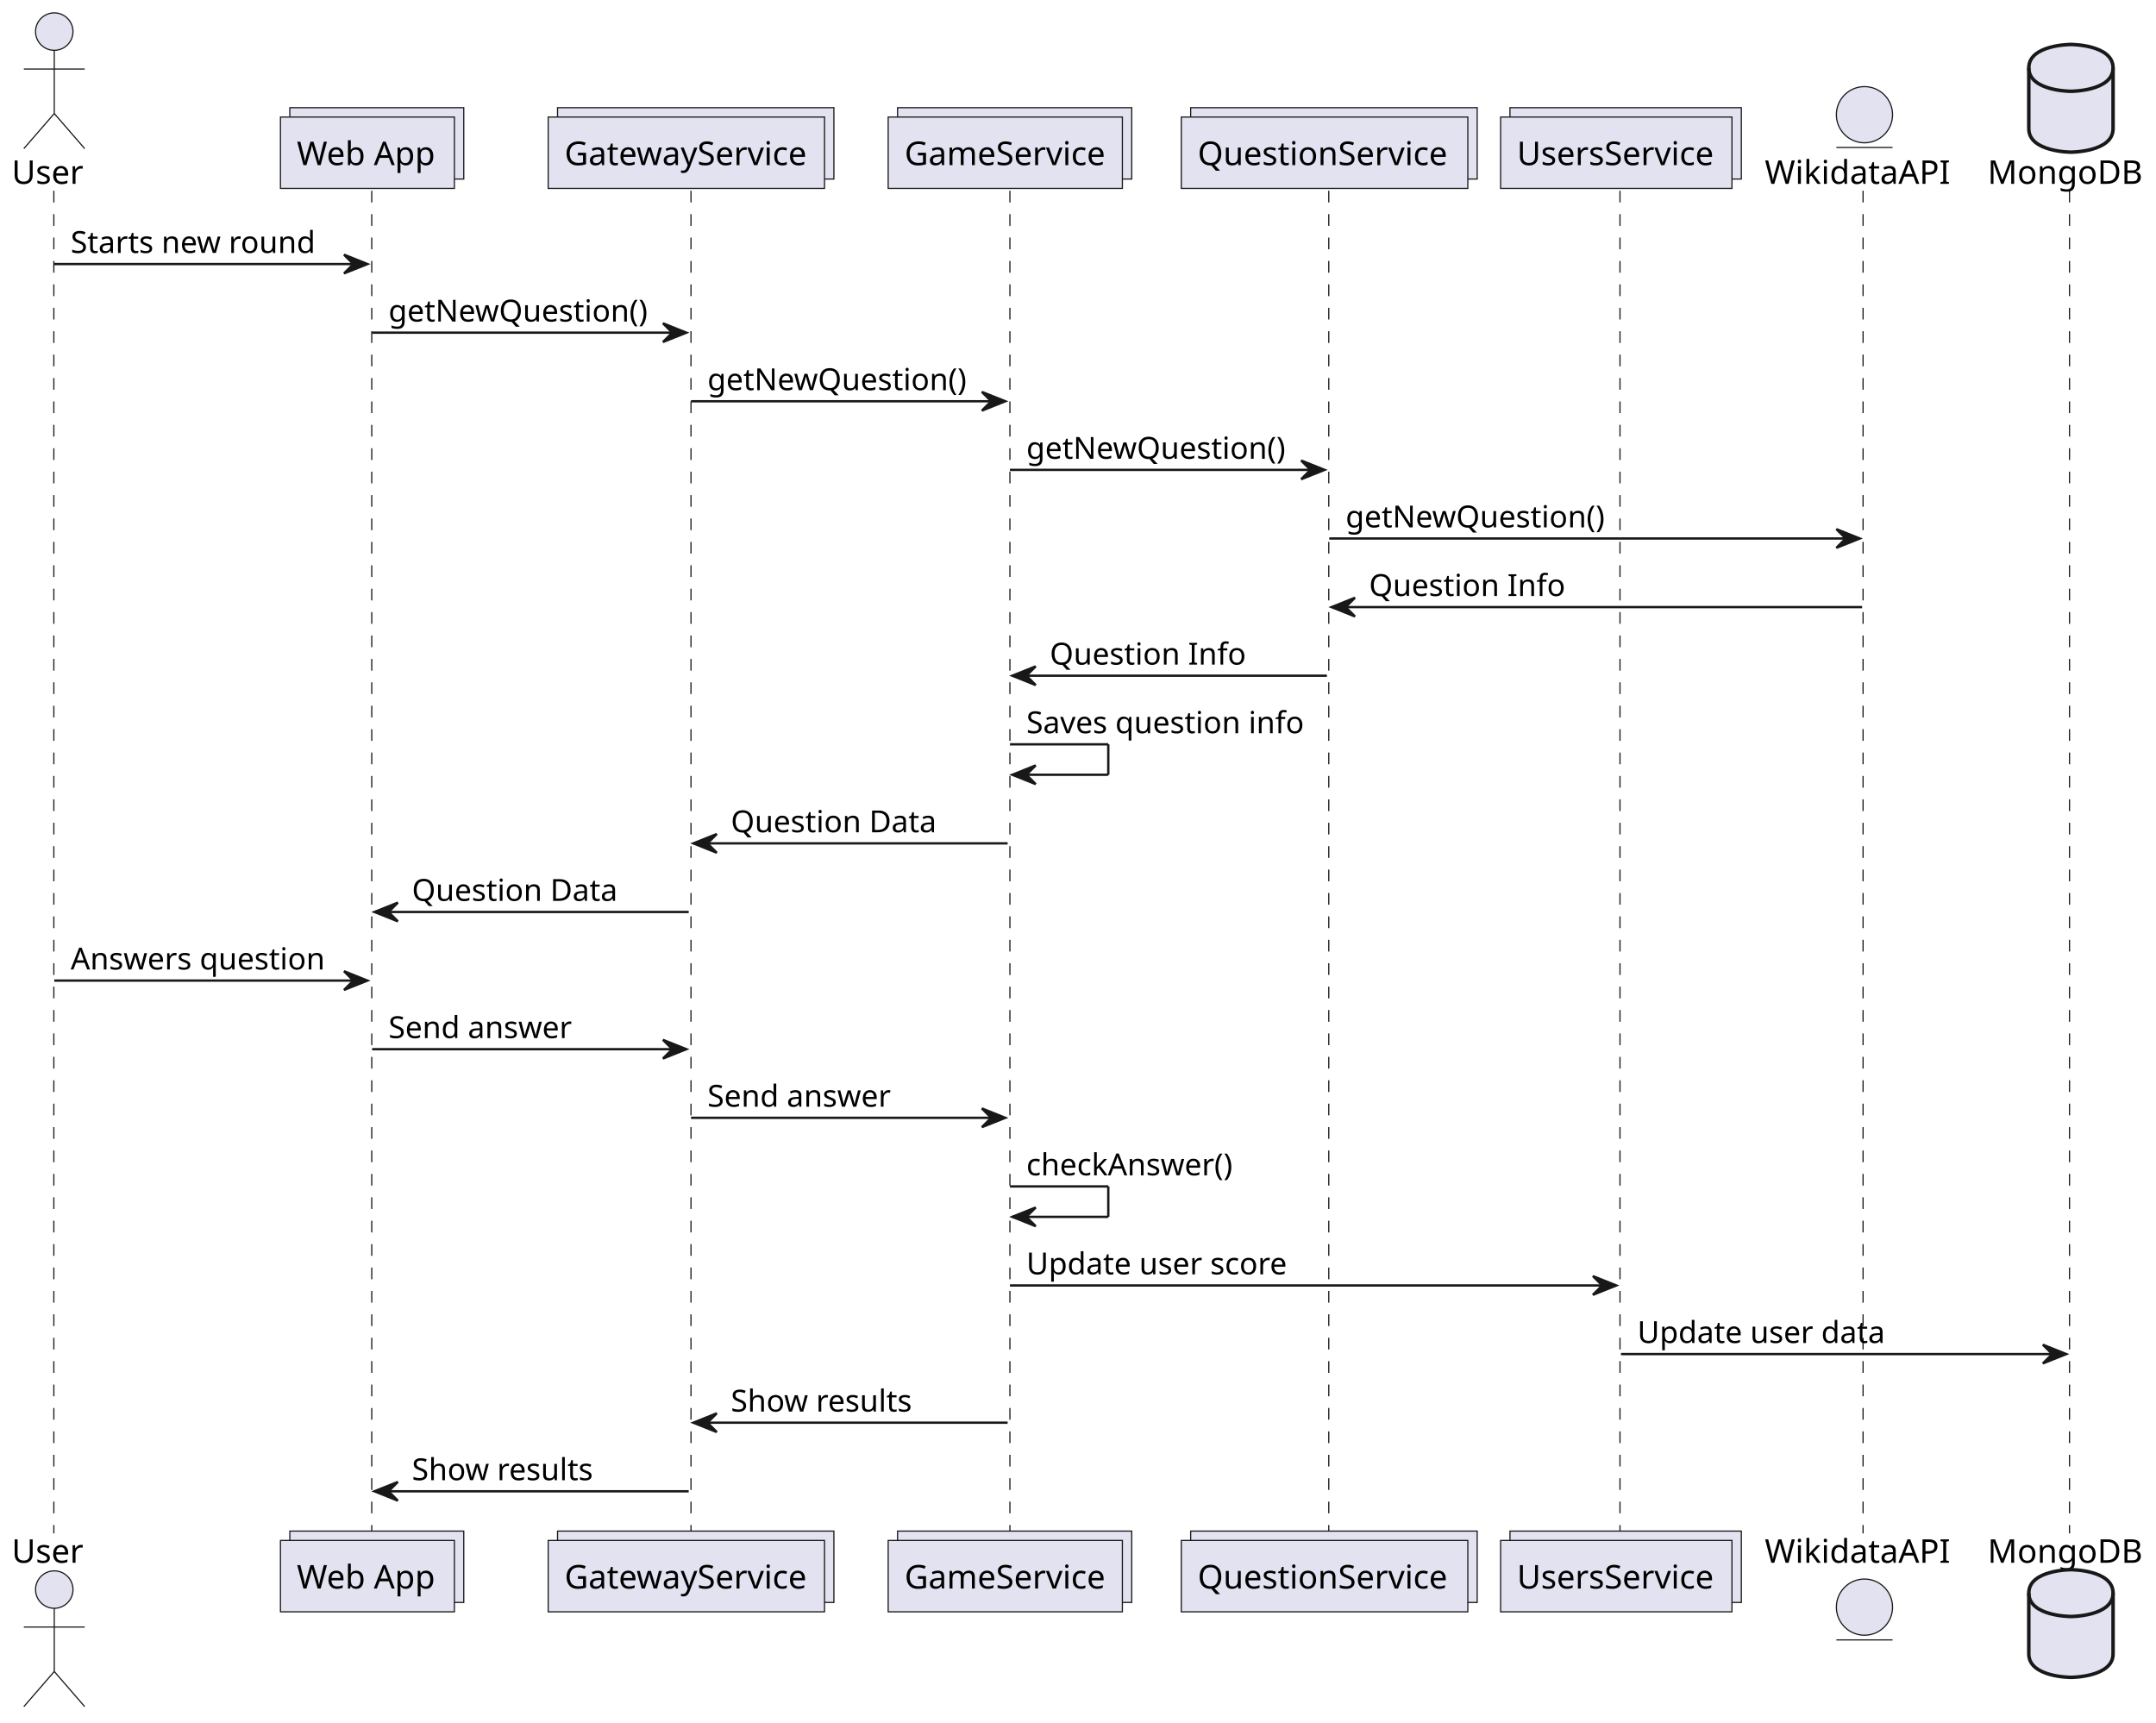
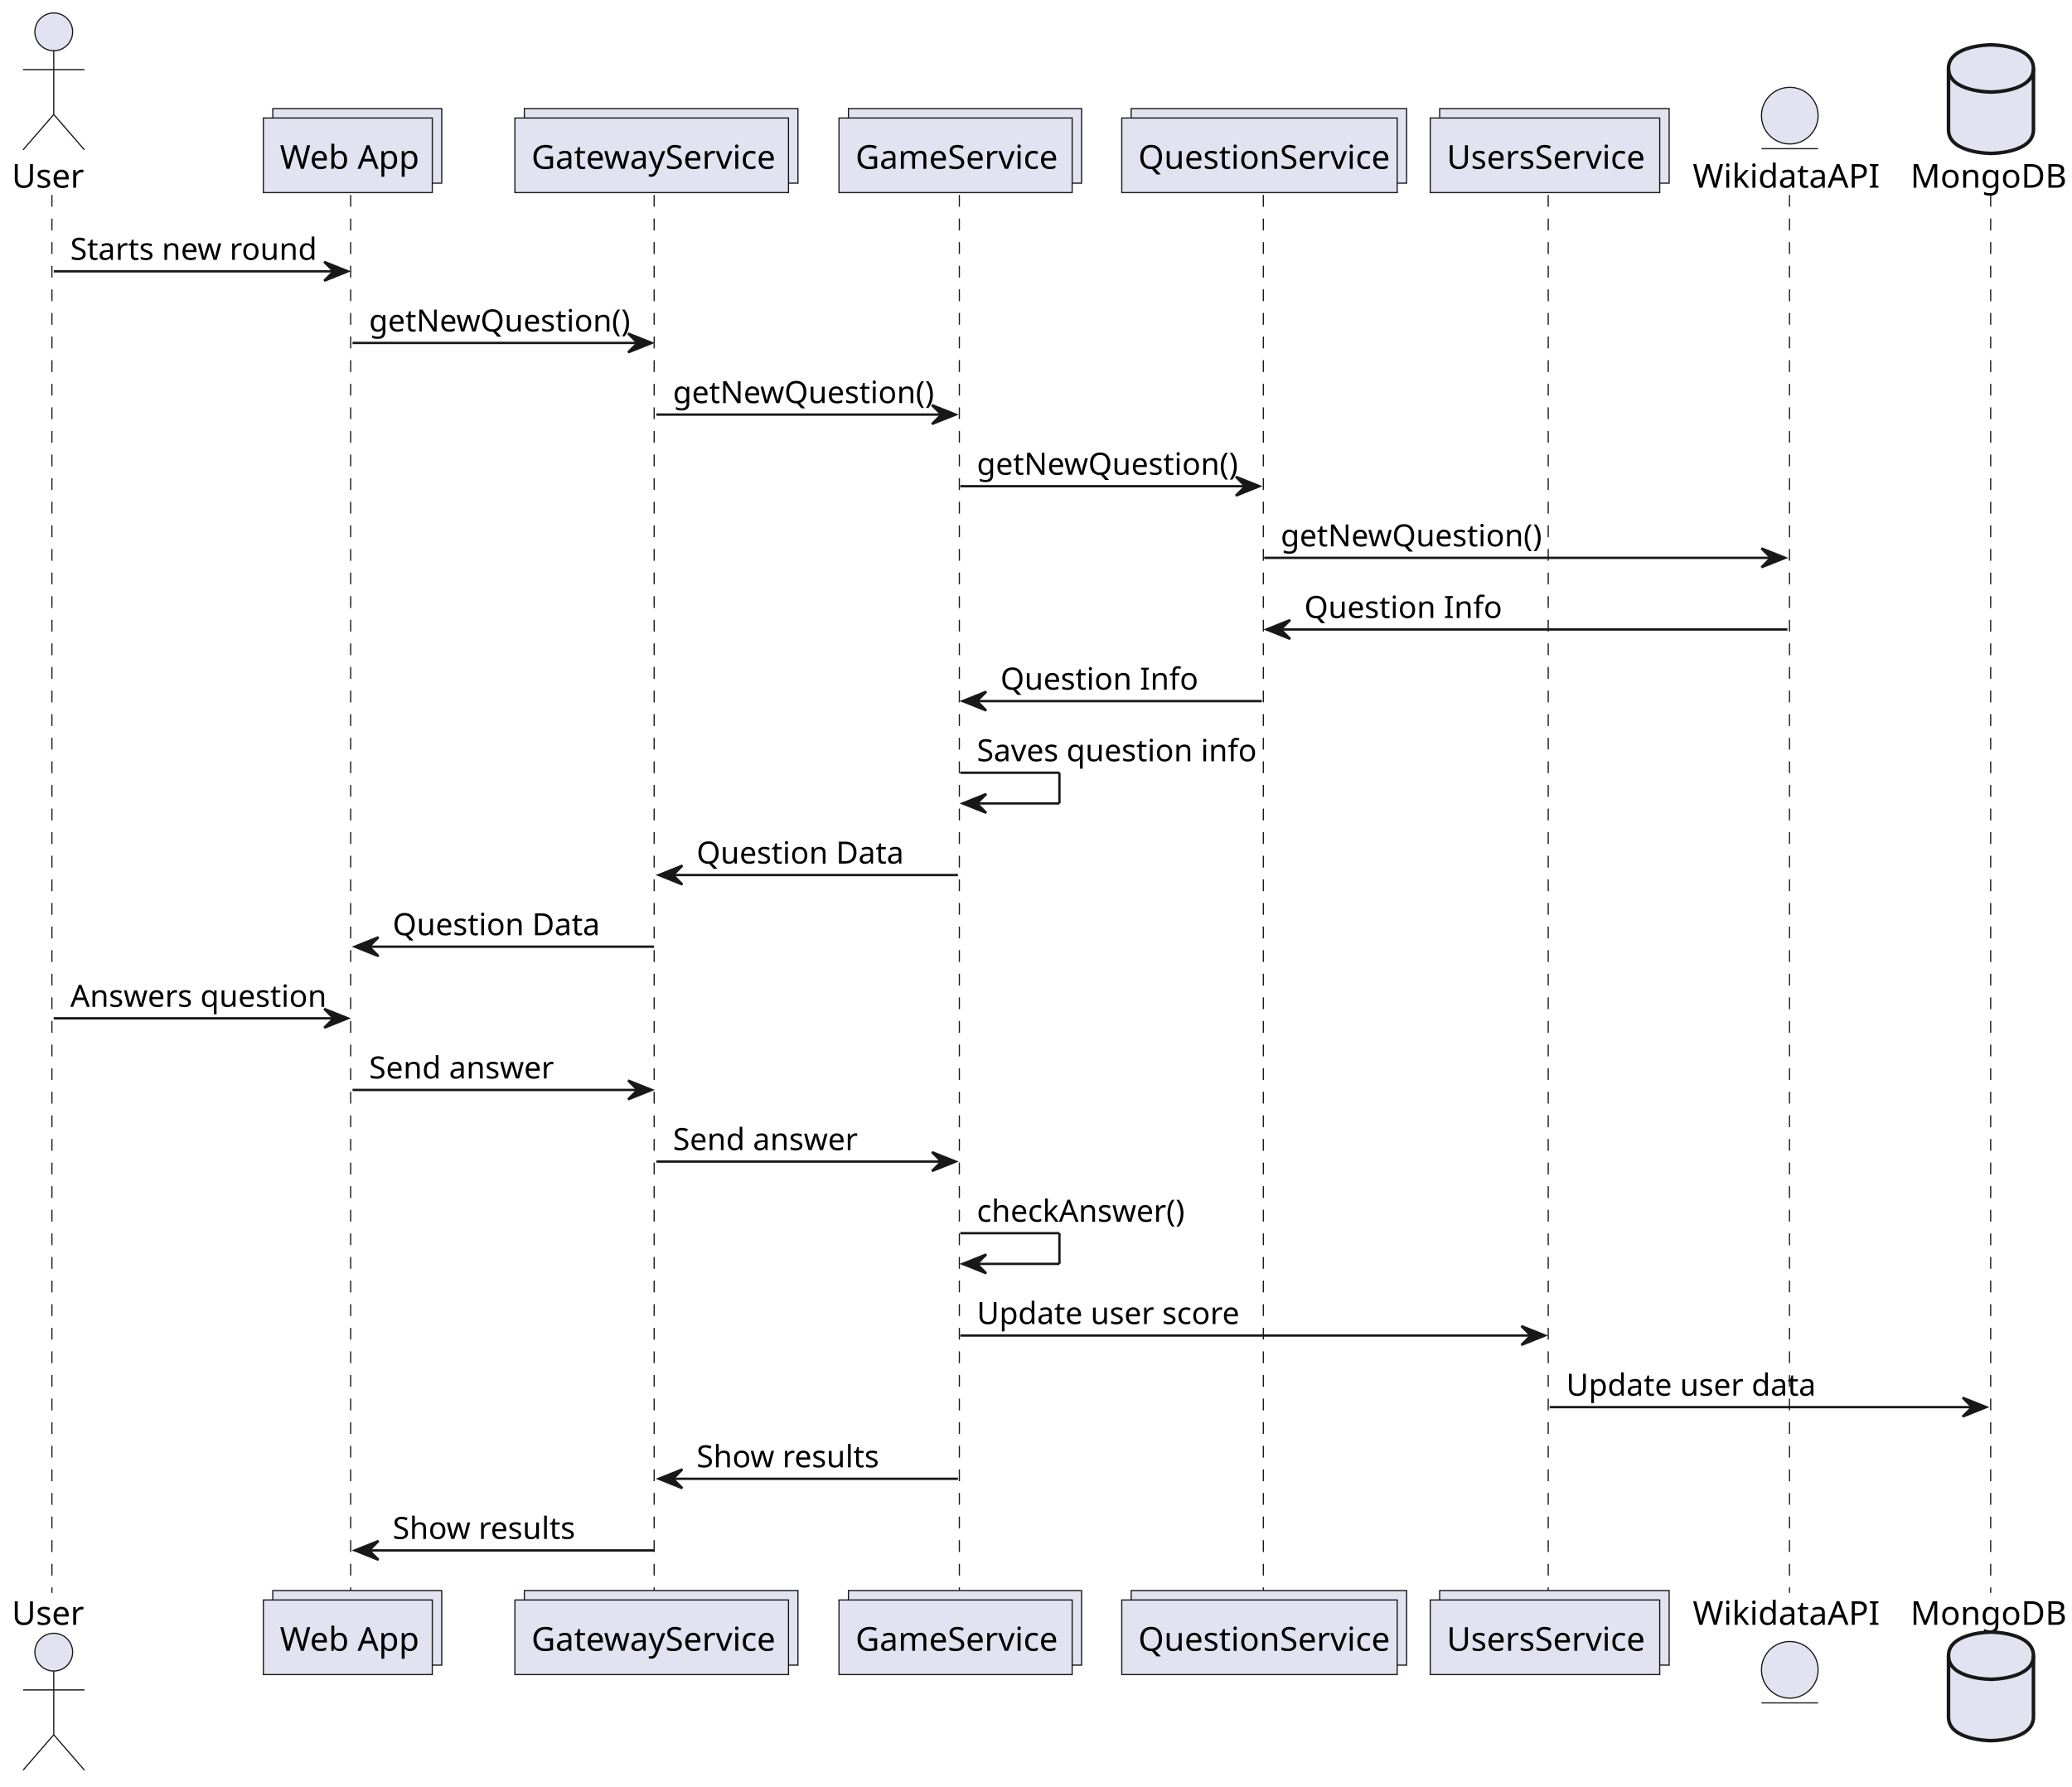
- <svg xmlns="http://www.w3.org/2000/svg" contentStyleType="text/css" height="736px" preserveAspectRatio="none" style="width:921px;height:736px;background:#FFFFFF;" version="1.1" viewBox="0 0 921 736" width="921px" zoomAndPan="magnify">
+ <svg xmlns="http://www.w3.org/2000/svg" contentStyleType="text/css" data-diagram-type="SEQUENCE" height="757px" preserveAspectRatio="none" style="width:878px;height:757px;background:#FFFFFF;" version="1.1" viewBox="0 0 878 757" width="878px" zoomAndPan="magnify">
  <defs />
  <g>
-     <line style="stroke:#181818;stroke-width:0.5;stroke-dasharray:5.0,5.0;" x1="23" x2="23" y1="81.488" y2="655.078" />
-     <line style="stroke:#181818;stroke-width:0.5;stroke-dasharray:5.0,5.0;" x1="158.809" x2="158.809" y1="81.488" y2="655.078" />
-     <line style="stroke:#181818;stroke-width:0.5;stroke-dasharray:5.0,5.0;" x1="295.173" x2="295.173" y1="81.488" y2="655.078" />
-     <line style="stroke:#181818;stroke-width:0.5;stroke-dasharray:5.0,5.0;" x1="431.412" x2="431.412" y1="81.488" y2="655.078" />
-     <line style="stroke:#181818;stroke-width:0.5;stroke-dasharray:5.0,5.0;" x1="567.624" x2="567.624" y1="81.488" y2="655.078" />
-     <line style="stroke:#181818;stroke-width:0.5;stroke-dasharray:5.0,5.0;" x1="692.028" x2="692.028" y1="81.488" y2="655.078" />
-     <line style="stroke:#181818;stroke-width:0.5;stroke-dasharray:5.0,5.0;" x1="795.862" x2="795.862" y1="81.488" y2="655.078" />
-     <line style="stroke:#181818;stroke-width:0.5;stroke-dasharray:5.0,5.0;" x1="884.057" x2="884.057" y1="81.488" y2="655.078" />
-     <text fill="#000000" font-family="sans-serif" font-size="14" lengthAdjust="spacing" textLength="30.365" x="5" y="78.535">User</text>
-     <ellipse cx="23.183" cy="13.5" fill="#E2E2F0" rx="8" ry="8" style="stroke:#181818;stroke-width:0.5;" />
-     <path d="M23.183,21.5 L23.183,48.5 M10.183,29.5 L36.183,29.5 M23.183,48.5 L10.183,63.5 M23.183,48.5 L36.183,63.5 " fill="none" style="stroke:#181818;stroke-width:0.5;" />
-     <text fill="#000000" font-family="sans-serif" font-size="14" lengthAdjust="spacing" textLength="30.365" x="5" y="667.613">User</text>
-     <ellipse cx="23.183" cy="679.066" fill="#E2E2F0" rx="8" ry="8" style="stroke:#181818;stroke-width:0.5;" />
-     <path d="M23.183,687.066 L23.183,714.066 M10.183,695.066 L36.183,695.066 M23.183,714.066 L10.183,729.066 M23.183,714.066 L36.183,729.066 " fill="none" style="stroke:#181818;stroke-width:0.5;" />
-     <rect fill="#E2E2F0" height="30.488" style="stroke:#181818;stroke-width:0.5;" width="74.3" x="123.809" y="46" />
-     <rect fill="#E2E2F0" height="30.488" style="stroke:#181818;stroke-width:0.5;" width="74.3" x="119.809" y="50" />
-     <text fill="#000000" font-family="sans-serif" font-size="14" lengthAdjust="spacing" textLength="60.3" x="126.809" y="70.535">Web App</text>
-     <rect fill="#E2E2F0" height="30.488" style="stroke:#181818;stroke-width:0.5;" width="74.3" x="123.809" y="654.078" />
-     <rect fill="#E2E2F0" height="30.488" style="stroke:#181818;stroke-width:0.5;" width="74.3" x="119.809" y="658.078" />
-     <text fill="#000000" font-family="sans-serif" font-size="14" lengthAdjust="spacing" textLength="60.3" x="126.809" y="678.613">Web App</text>
-     <rect fill="#E2E2F0" height="30.488" style="stroke:#181818;stroke-width:0.5;" width="118.05" x="238.173" y="46" />
-     <rect fill="#E2E2F0" height="30.488" style="stroke:#181818;stroke-width:0.5;" width="118.05" x="234.173" y="50" />
-     <text fill="#000000" font-family="sans-serif" font-size="14" lengthAdjust="spacing" textLength="104.05" x="241.173" y="70.535">GatewayService</text>
-     <rect fill="#E2E2F0" height="30.488" style="stroke:#181818;stroke-width:0.5;" width="118.05" x="238.173" y="654.078" />
-     <rect fill="#E2E2F0" height="30.488" style="stroke:#181818;stroke-width:0.5;" width="118.05" x="234.173" y="658.078" />
-     <text fill="#000000" font-family="sans-serif" font-size="14" lengthAdjust="spacing" textLength="104.05" x="241.173" y="678.613">GatewayService</text>
-     <rect fill="#E2E2F0" height="30.488" style="stroke:#181818;stroke-width:0.5;" width="100.051" x="383.412" y="46" />
-     <rect fill="#E2E2F0" height="30.488" style="stroke:#181818;stroke-width:0.5;" width="100.051" x="379.412" y="50" />
-     <text fill="#000000" font-family="sans-serif" font-size="14" lengthAdjust="spacing" textLength="86.051" x="386.412" y="70.535">GameService</text>
-     <rect fill="#E2E2F0" height="30.488" style="stroke:#181818;stroke-width:0.5;" width="100.051" x="383.412" y="654.078" />
-     <rect fill="#E2E2F0" height="30.488" style="stroke:#181818;stroke-width:0.5;" width="100.051" x="379.412" y="658.078" />
-     <text fill="#000000" font-family="sans-serif" font-size="14" lengthAdjust="spacing" textLength="86.051" x="386.412" y="678.613">GameService</text>
-     <rect fill="#E2E2F0" height="30.488" style="stroke:#181818;stroke-width:0.5;" width="122.404" x="508.624" y="46" />
-     <rect fill="#E2E2F0" height="30.488" style="stroke:#181818;stroke-width:0.5;" width="122.404" x="504.624" y="50" />
-     <text fill="#000000" font-family="sans-serif" font-size="14" lengthAdjust="spacing" textLength="108.404" x="511.624" y="70.535">QuestionService</text>
-     <rect fill="#E2E2F0" height="30.488" style="stroke:#181818;stroke-width:0.5;" width="122.404" x="508.624" y="654.078" />
-     <rect fill="#E2E2F0" height="30.488" style="stroke:#181818;stroke-width:0.5;" width="122.404" x="504.624" y="658.078" />
-     <text fill="#000000" font-family="sans-serif" font-size="14" lengthAdjust="spacing" textLength="108.404" x="511.624" y="678.613">QuestionService</text>
-     <rect fill="#E2E2F0" height="30.488" style="stroke:#181818;stroke-width:0.5;" width="98.834" x="645.028" y="46" />
-     <rect fill="#E2E2F0" height="30.488" style="stroke:#181818;stroke-width:0.5;" width="98.834" x="641.028" y="50" />
-     <text fill="#000000" font-family="sans-serif" font-size="14" lengthAdjust="spacing" textLength="84.834" x="648.028" y="70.535">UsersService</text>
-     <rect fill="#E2E2F0" height="30.488" style="stroke:#181818;stroke-width:0.5;" width="98.834" x="645.028" y="654.078" />
-     <rect fill="#E2E2F0" height="30.488" style="stroke:#181818;stroke-width:0.5;" width="98.834" x="641.028" y="658.078" />
-     <text fill="#000000" font-family="sans-serif" font-size="14" lengthAdjust="spacing" textLength="84.834" x="648.028" y="678.613">UsersService</text>
-     <text fill="#000000" font-family="sans-serif" font-size="14" lengthAdjust="spacing" textLength="79.194" x="753.862" y="78.535">WikidataAPI</text>
-     <ellipse cx="796.46" cy="49" fill="#E2E2F0" rx="12" ry="12" style="stroke:#181818;stroke-width:0.5;" />
-     <line style="stroke:#181818;stroke-width:0.5;" x1="784.46" x2="808.46" y1="63" y2="63" />
-     <text fill="#000000" font-family="sans-serif" font-size="14" lengthAdjust="spacing" textLength="79.194" x="753.862" y="667.613">WikidataAPI</text>
-     <ellipse cx="796.46" cy="686.566" fill="#E2E2F0" rx="12" ry="12" style="stroke:#181818;stroke-width:0.5;" />
-     <line style="stroke:#181818;stroke-width:0.5;" x1="784.46" x2="808.46" y1="700.566" y2="700.566" />
-     <text fill="#000000" font-family="sans-serif" font-size="14" lengthAdjust="spacing" textLength="65.215" x="849.057" y="78.535">MongoDB</text>
-     <path d="M866.664,29 C866.664,19 884.664,19 884.664,19 C884.664,19 902.664,19 902.664,29 L902.664,55 C902.664,65 884.664,65 884.664,65 C884.664,65 866.664,65 866.664,55 L866.664,29 " fill="#E2E2F0" style="stroke:#181818;stroke-width:1.5;" />
-     <path d="M866.664,29 C866.664,39 884.664,39 884.664,39 C884.664,39 902.664,39 902.664,29 " fill="none" style="stroke:#181818;stroke-width:1.5;" />
-     <text fill="#000000" font-family="sans-serif" font-size="14" lengthAdjust="spacing" textLength="65.215" x="849.057" y="667.613">MongoDB</text>
-     <path d="M866.664,680.566 C866.664,670.566 884.664,670.566 884.664,670.566 C884.664,670.566 902.664,670.566 902.664,680.566 L902.664,706.566 C902.664,716.566 884.664,716.566 884.664,716.566 C884.664,716.566 866.664,716.566 866.664,706.566 L866.664,680.566 " fill="#E2E2F0" style="stroke:#181818;stroke-width:1.5;" />
-     <path d="M866.664,680.566 C866.664,690.566 884.664,690.566 884.664,690.566 C884.664,690.566 902.664,690.566 902.664,680.566 " fill="none" style="stroke:#181818;stroke-width:1.5;" />
-     <polygon fill="#181818" points="146.958,108.799,156.958,112.799,146.958,116.799,150.958,112.799" style="stroke:#181818;stroke-width:1;" />
-     <line style="stroke:#181818;stroke-width:1;" x1="23.183" x2="152.958" y1="112.799" y2="112.799" />
-     <text fill="#000000" font-family="sans-serif" font-size="13" lengthAdjust="spacing" textLength="107.028" x="30.183" y="108.057">Starts new round</text>
-     <polygon fill="#181818" points="283.198,138.109,293.198,142.109,283.198,146.109,287.198,142.109" style="stroke:#181818;stroke-width:1;" />
-     <line style="stroke:#181818;stroke-width:1;" x1="158.958" x2="289.198" y1="142.109" y2="142.109" />
-     <text fill="#000000" font-family="sans-serif" font-size="13" lengthAdjust="spacing" textLength="112.239" x="165.958" y="137.367">getNewQuestion()</text>
-     <polygon fill="#181818" points="419.437,167.42,429.437,171.42,419.437,175.42,423.437,171.42" style="stroke:#181818;stroke-width:1;" />
-     <line style="stroke:#181818;stroke-width:1;" x1="295.198" x2="425.437" y1="171.42" y2="171.42" />
-     <text fill="#000000" font-family="sans-serif" font-size="13" lengthAdjust="spacing" textLength="112.239" x="302.198" y="166.678">getNewQuestion()</text>
-     <polygon fill="#181818" points="555.826,196.731,565.826,200.731,555.826,204.731,559.826,200.731" style="stroke:#181818;stroke-width:1;" />
-     <line style="stroke:#181818;stroke-width:1;" x1="431.437" x2="561.826" y1="200.731" y2="200.731" />
-     <text fill="#000000" font-family="sans-serif" font-size="13" lengthAdjust="spacing" textLength="112.239" x="438.437" y="195.988">getNewQuestion()</text>
-     <polygon fill="#181818" points="784.46,226.041,794.46,230.041,784.46,234.041,788.46,230.041" style="stroke:#181818;stroke-width:1;" />
-     <line style="stroke:#181818;stroke-width:1;" x1="567.826" x2="790.46" y1="230.041" y2="230.041" />
-     <text fill="#000000" font-family="sans-serif" font-size="13" lengthAdjust="spacing" textLength="112.239" x="574.826" y="225.299">getNewQuestion()</text>
-     <polygon fill="#181818" points="578.826,255.352,568.826,259.352,578.826,263.352,574.826,259.352" style="stroke:#181818;stroke-width:1;" />
-     <line style="stroke:#181818;stroke-width:1;" x1="572.826" x2="795.46" y1="259.352" y2="259.352" />
-     <text fill="#000000" font-family="sans-serif" font-size="13" lengthAdjust="spacing" textLength="85.401" x="584.826" y="254.609">Question Info</text>
-     <polygon fill="#181818" points="442.437,284.662,432.437,288.662,442.437,292.662,438.437,288.662" style="stroke:#181818;stroke-width:1;" />
-     <line style="stroke:#181818;stroke-width:1;" x1="436.437" x2="566.826" y1="288.662" y2="288.662" />
-     <text fill="#000000" font-family="sans-serif" font-size="13" lengthAdjust="spacing" textLength="85.401" x="448.437" y="283.92">Question Info</text>
-     <line style="stroke:#181818;stroke-width:1;" x1="431.437" x2="473.437" y1="317.973" y2="317.973" />
-     <line style="stroke:#181818;stroke-width:1;" x1="473.437" x2="473.437" y1="317.973" y2="330.973" />
-     <line style="stroke:#181818;stroke-width:1;" x1="432.437" x2="473.437" y1="330.973" y2="330.973" />
-     <polygon fill="#181818" points="442.437,326.973,432.437,330.973,442.437,334.973,438.437,330.973" style="stroke:#181818;stroke-width:1;" />
-     <text fill="#000000" font-family="sans-serif" font-size="13" lengthAdjust="spacing" textLength="122.389" x="438.437" y="313.231">Saves question info</text>
-     <polygon fill="#181818" points="306.198,356.283,296.198,360.283,306.198,364.283,302.198,360.283" style="stroke:#181818;stroke-width:1;" />
-     <line style="stroke:#181818;stroke-width:1;" x1="300.198" x2="430.437" y1="360.283" y2="360.283" />
-     <text fill="#000000" font-family="sans-serif" font-size="13" lengthAdjust="spacing" textLength="89.781" x="312.198" y="355.541">Question Data</text>
-     <polygon fill="#181818" points="169.958,385.594,159.958,389.594,169.958,393.594,165.958,389.594" style="stroke:#181818;stroke-width:1;" />
-     <line style="stroke:#181818;stroke-width:1;" x1="163.958" x2="294.198" y1="389.594" y2="389.594" />
-     <text fill="#000000" font-family="sans-serif" font-size="13" lengthAdjust="spacing" textLength="89.781" x="175.958" y="384.852">Question Data</text>
-     <polygon fill="#181818" points="146.958,414.904,156.958,418.904,146.958,422.904,150.958,418.904" style="stroke:#181818;stroke-width:1;" />
-     <line style="stroke:#181818;stroke-width:1;" x1="23.183" x2="152.958" y1="418.904" y2="418.904" />
-     <text fill="#000000" font-family="sans-serif" font-size="13" lengthAdjust="spacing" textLength="111.776" x="30.183" y="414.162">Answers question</text>
-     <polygon fill="#181818" points="283.198,444.215,293.198,448.215,283.198,452.215,287.198,448.215" style="stroke:#181818;stroke-width:1;" />
-     <line style="stroke:#181818;stroke-width:1;" x1="158.958" x2="289.198" y1="448.215" y2="448.215" />
-     <text fill="#000000" font-family="sans-serif" font-size="13" lengthAdjust="spacing" textLength="79.06" x="165.958" y="443.473">Send answer</text>
-     <polygon fill="#181818" points="419.437,473.525,429.437,477.525,419.437,481.525,423.437,477.525" style="stroke:#181818;stroke-width:1;" />
-     <line style="stroke:#181818;stroke-width:1;" x1="295.198" x2="425.437" y1="477.525" y2="477.525" />
-     <text fill="#000000" font-family="sans-serif" font-size="13" lengthAdjust="spacing" textLength="79.06" x="302.198" y="472.783">Send answer</text>
-     <line style="stroke:#181818;stroke-width:1;" x1="431.437" x2="473.437" y1="506.836" y2="506.836" />
-     <line style="stroke:#181818;stroke-width:1;" x1="473.437" x2="473.437" y1="506.836" y2="519.836" />
-     <line style="stroke:#181818;stroke-width:1;" x1="432.437" x2="473.437" y1="519.836" y2="519.836" />
-     <polygon fill="#181818" points="442.437,515.836,432.437,519.836,442.437,523.836,438.437,519.836" style="stroke:#181818;stroke-width:1;" />
-     <text fill="#000000" font-family="sans-serif" font-size="13" lengthAdjust="spacing" textLength="90.924" x="438.437" y="502.094">checkAnswer()</text>
-     <polygon fill="#181818" points="680.445,545.146,690.445,549.146,680.445,553.146,684.445,549.146" style="stroke:#181818;stroke-width:1;" />
-     <line style="stroke:#181818;stroke-width:1;" x1="431.437" x2="686.445" y1="549.146" y2="549.146" />
-     <text fill="#000000" font-family="sans-serif" font-size="13" lengthAdjust="spacing" textLength="113.972" x="438.437" y="544.404">Update user score</text>
-     <polygon fill="#181818" points="872.664,574.457,882.664,578.457,872.664,582.457,876.664,578.457" style="stroke:#181818;stroke-width:1;" />
-     <line style="stroke:#181818;stroke-width:1;" x1="692.445" x2="878.664" y1="578.457" y2="578.457" />
-     <text fill="#000000" font-family="sans-serif" font-size="13" lengthAdjust="spacing" textLength="107.542" x="699.445" y="573.715">Update user data</text>
-     <polygon fill="#181818" points="306.198,603.768,296.198,607.768,306.198,611.768,302.198,607.768" style="stroke:#181818;stroke-width:1;" />
-     <line style="stroke:#181818;stroke-width:1;" x1="300.198" x2="430.437" y1="607.768" y2="607.768" />
-     <text fill="#000000" font-family="sans-serif" font-size="13" lengthAdjust="spacing" textLength="79.689" x="312.198" y="603.025">Show results</text>
-     <polygon fill="#181818" points="169.958,633.078,159.958,637.078,169.958,641.078,165.958,637.078" style="stroke:#181818;stroke-width:1;" />
-     <line style="stroke:#181818;stroke-width:1;" x1="163.958" x2="294.198" y1="637.078" y2="637.078" />
-     <text fill="#000000" font-family="sans-serif" font-size="13" lengthAdjust="spacing" textLength="79.689" x="175.958" y="632.336">Show results</text>
+     <g>
+       <rect fill="#000000" fill-opacity="0" height="592.328" width="8" x="18.779" y="82.609" />
+       <line style="stroke:#181818;stroke-width:0.5;stroke-dasharray:5.0,5.0;" x1="22" x2="22" y1="82.609" y2="674.938" />
+     </g>
+     <g>
+       <rect fill="#000000" fill-opacity="0" height="592.328" width="8" x="145.389" y="82.609" />
+       <line style="stroke:#181818;stroke-width:0.5;stroke-dasharray:5.0,5.0;" x1="148.596" x2="148.596" y1="82.609" y2="674.938" />
+     </g>
+     <g>
+       <rect fill="#000000" fill-opacity="0" height="592.328" width="8" x="274.157" y="82.609" />
+       <line style="stroke:#181818;stroke-width:0.5;stroke-dasharray:5.0,5.0;" x1="277.192" x2="277.192" y1="82.609" y2="674.938" />
+     </g>
+     <g>
+       <rect fill="#000000" fill-opacity="0" height="592.328" width="8" x="402.925" y="82.609" />
+       <line style="stroke:#181818;stroke-width:0.5;stroke-dasharray:5.0,5.0;" x1="406.522" x2="406.522" y1="82.609" y2="674.938" />
+     </g>
+     <g>
+       <rect fill="#000000" fill-opacity="0" height="592.328" width="8" x="531.693" y="82.609" />
+       <line style="stroke:#181818;stroke-width:0.5;stroke-dasharray:5.0,5.0;" x1="535.335" x2="535.335" y1="82.609" y2="674.938" />
+     </g>
+     <g>
+       <rect fill="#000000" fill-opacity="0" height="592.328" width="8" x="652.672" y="82.609" />
+       <line style="stroke:#181818;stroke-width:0.5;stroke-dasharray:5.0,5.0;" x1="656.052" x2="656.052" y1="82.609" y2="674.938" />
+     </g>
+     <g>
+       <rect fill="#000000" fill-opacity="0" height="592.328" width="8" x="754.417" y="82.609" />
+       <line style="stroke:#181818;stroke-width:0.5;stroke-dasharray:5.0,5.0;" x1="758.293" x2="758.293" y1="82.609" y2="674.938" />
+     </g>
+     <g>
+       <rect fill="#000000" fill-opacity="0" height="592.328" width="8" x="839.668" y="82.609" />
+       <line style="stroke:#181818;stroke-width:0.5;stroke-dasharray:5.0,5.0;" x1="843.541" x2="843.541" y1="82.609" y2="674.938" />
+     </g>
+     <g class="participant participant-head" data-participant="User">
+       <text fill="#000000" font-family="sans-serif" font-size="14" lengthAdjust="spacing" textLength="29.559" x="5" y="79.533">User</text>
+       <ellipse cx="22.779" cy="13.5" fill="#E2E2F0" rx="8" ry="8" style="stroke:#181818;stroke-width:0.5;" />
+       <path d="M22.779,21.5 L22.779,48.5 M9.779,29.5 L35.779,29.5 M22.779,48.5 L9.779,63.5 M22.779,48.5 L35.779,63.5" fill="none" style="stroke:#181818;stroke-width:0.5;" />
+     </g>
+     <g class="participant participant-tail" data-participant="User">
+       <text fill="#000000" font-family="sans-serif" font-size="14" lengthAdjust="spacing" textLength="29.559" x="5" y="688.471">User</text>
+       <ellipse cx="22.779" cy="700.047" fill="#E2E2F0" rx="8" ry="8" style="stroke:#181818;stroke-width:0.5;" />
+       <path d="M22.779,708.047 L22.779,735.047 M9.779,716.047 L35.779,716.047 M22.779,735.047 L9.779,750.047 M22.779,735.047 L35.779,750.047" fill="none" style="stroke:#181818;stroke-width:0.5;" />
+     </g>
+     <g class="participant participant-head" data-participant="WA">
+       <rect fill="#E2E2F0" height="31.609" style="stroke:#181818;stroke-width:0.5;" width="71.586" x="115.596" y="46" />
+       <rect fill="#E2E2F0" height="31.609" style="stroke:#181818;stroke-width:0.5;" width="71.586" x="111.596" y="50" />
+       <text fill="#000000" font-family="sans-serif" font-size="14" lengthAdjust="spacing" textLength="57.586" x="118.596" y="71.533">Web App</text>
+     </g>
+     <g class="participant participant-tail" data-participant="WA">
+       <rect fill="#E2E2F0" height="31.609" style="stroke:#181818;stroke-width:0.5;" width="71.586" x="115.596" y="673.938" />
+       <rect fill="#E2E2F0" height="31.609" style="stroke:#181818;stroke-width:0.5;" width="71.586" x="111.596" y="677.938" />
+       <text fill="#000000" font-family="sans-serif" font-size="14" lengthAdjust="spacing" textLength="57.586" x="118.596" y="699.471">Web App</text>
+     </g>
+     <g class="participant participant-head" data-participant="GW">
+       <rect fill="#E2E2F0" height="31.609" style="stroke:#181818;stroke-width:0.5;" width="115.931" x="222.192" y="46" />
+       <rect fill="#E2E2F0" height="31.609" style="stroke:#181818;stroke-width:0.5;" width="115.931" x="218.192" y="50" />
+       <text fill="#000000" font-family="sans-serif" font-size="14" lengthAdjust="spacing" textLength="101.931" x="225.192" y="71.533">GatewayService</text>
+     </g>
+     <g class="participant participant-tail" data-participant="GW">
+       <rect fill="#E2E2F0" height="31.609" style="stroke:#181818;stroke-width:0.5;" width="115.931" x="222.192" y="673.938" />
+       <rect fill="#E2E2F0" height="31.609" style="stroke:#181818;stroke-width:0.5;" width="115.931" x="218.192" y="677.938" />
+       <text fill="#000000" font-family="sans-serif" font-size="14" lengthAdjust="spacing" textLength="101.931" x="225.192" y="699.471">GatewayService</text>
+     </g>
+     <g class="participant participant-head" data-participant="GMS">
+       <rect fill="#E2E2F0" height="31.609" style="stroke:#181818;stroke-width:0.5;" width="98.807" x="359.522" y="46" />
+       <rect fill="#E2E2F0" height="31.609" style="stroke:#181818;stroke-width:0.5;" width="98.807" x="355.522" y="50" />
+       <text fill="#000000" font-family="sans-serif" font-size="14" lengthAdjust="spacing" textLength="84.807" x="362.522" y="71.533">GameService</text>
+     </g>
+     <g class="participant participant-tail" data-participant="GMS">
+       <rect fill="#E2E2F0" height="31.609" style="stroke:#181818;stroke-width:0.5;" width="98.807" x="359.522" y="673.938" />
+       <rect fill="#E2E2F0" height="31.609" style="stroke:#181818;stroke-width:0.5;" width="98.807" x="355.522" y="677.938" />
+       <text fill="#000000" font-family="sans-serif" font-size="14" lengthAdjust="spacing" textLength="84.807" x="362.522" y="699.471">GameService</text>
+     </g>
+     <g class="participant participant-head" data-participant="QUS">
+       <rect fill="#E2E2F0" height="31.609" style="stroke:#181818;stroke-width:0.5;" width="116.717" x="479.335" y="46" />
+       <rect fill="#E2E2F0" height="31.609" style="stroke:#181818;stroke-width:0.5;" width="116.717" x="475.335" y="50" />
+       <text fill="#000000" font-family="sans-serif" font-size="14" lengthAdjust="spacing" textLength="102.717" x="482.335" y="71.533">QuestionService</text>
+     </g>
+     <g class="participant participant-tail" data-participant="QUS">
+       <rect fill="#E2E2F0" height="31.609" style="stroke:#181818;stroke-width:0.5;" width="116.717" x="479.335" y="673.938" />
+       <rect fill="#E2E2F0" height="31.609" style="stroke:#181818;stroke-width:0.5;" width="116.717" x="475.335" y="677.938" />
+       <text fill="#000000" font-family="sans-serif" font-size="14" lengthAdjust="spacing" textLength="102.717" x="482.335" y="699.471">QuestionService</text>
+     </g>
+     <g class="participant participant-head" data-participant="USERS">
+       <rect fill="#E2E2F0" height="31.609" style="stroke:#181818;stroke-width:0.5;" width="97.241" x="610.052" y="46" />
+       <rect fill="#E2E2F0" height="31.609" style="stroke:#181818;stroke-width:0.5;" width="97.241" x="606.052" y="50" />
+       <text fill="#000000" font-family="sans-serif" font-size="14" lengthAdjust="spacing" textLength="83.241" x="613.052" y="71.533">UsersService</text>
+     </g>
+     <g class="participant participant-tail" data-participant="USERS">
+       <rect fill="#E2E2F0" height="31.609" style="stroke:#181818;stroke-width:0.5;" width="97.241" x="610.052" y="673.938" />
+       <rect fill="#E2E2F0" height="31.609" style="stroke:#181818;stroke-width:0.5;" width="97.241" x="606.052" y="677.938" />
+       <text fill="#000000" font-family="sans-serif" font-size="14" lengthAdjust="spacing" textLength="83.241" x="613.052" y="699.471">UsersService</text>
+     </g>
+     <g class="participant participant-head" data-participant="WD">
+       <text fill="#000000" font-family="sans-serif" font-size="14" lengthAdjust="spacing" textLength="76.248" x="717.293" y="79.533">WikidataAPI</text>
+       <ellipse cx="758.417" cy="49" fill="#E2E2F0" rx="12" ry="12" style="stroke:#181818;stroke-width:0.5;" />
+       <line style="stroke:#181818;stroke-width:0.5;" x1="746.417" x2="770.417" y1="63" y2="63" />
+     </g>
+     <g class="participant participant-tail" data-participant="WD">
+       <text fill="#000000" font-family="sans-serif" font-size="14" lengthAdjust="spacing" textLength="76.248" x="717.293" y="688.471">WikidataAPI</text>
+       <ellipse cx="758.417" cy="707.547" fill="#E2E2F0" rx="12" ry="12" style="stroke:#181818;stroke-width:0.5;" />
+       <line style="stroke:#181818;stroke-width:0.5;" x1="746.417" x2="770.417" y1="721.547" y2="721.547" />
+     </g>
+     <g class="participant participant-head" data-participant="DB">
+       <text fill="#000000" font-family="sans-serif" font-size="14" lengthAdjust="spacing" textLength="62.255" x="809.541" y="79.533">MongoDB</text>
+       <path d="M825.668,29 C825.668,19 843.668,19 843.668,19 C843.668,19 861.668,19 861.668,29 L861.668,55 C861.668,65 843.668,65 843.668,65 C843.668,65 825.668,65 825.668,55 L825.668,29" fill="#E2E2F0" style="stroke:#181818;stroke-width:1.5;" />
+       <path d="M825.668,29 C825.668,39 843.668,39 843.668,39 C843.668,39 861.668,39 861.668,29" fill="none" style="stroke:#181818;stroke-width:1.5;" />
+     </g>
+     <g class="participant participant-tail" data-participant="DB">
+       <text fill="#000000" font-family="sans-serif" font-size="14" lengthAdjust="spacing" textLength="62.255" x="809.541" y="688.471">MongoDB</text>
+       <path d="M825.668,701.547 C825.668,691.547 843.668,691.547 843.668,691.547 C843.668,691.547 861.668,691.547 861.668,701.547 L861.668,727.547 C861.668,737.547 843.668,737.547 843.668,737.547 C843.668,737.547 825.668,737.547 825.668,727.547 L825.668,701.547" fill="#E2E2F0" style="stroke:#181818;stroke-width:1.5;" />
+       <path d="M825.668,701.547 C825.668,711.547 843.668,711.547 843.668,711.547 C843.668,711.547 861.668,711.547 861.668,701.547" fill="none" style="stroke:#181818;stroke-width:1.5;" />
+     </g>
+     <g class="message" data-participant-1="User" data-participant-2="WA">
+       <polygon fill="#181818" points="137.389,110.961,147.389,114.961,137.389,118.961,141.389,114.961" style="stroke:#181818;stroke-width:1;" />
+       <line style="stroke:#181818;stroke-width:1;" x1="22.779" x2="143.389" y1="114.961" y2="114.961" />
+       <text fill="#000000" font-family="sans-serif" font-size="13" lengthAdjust="spacing" textLength="98.274" x="29.779" y="110.105">Starts new round</text>
+     </g>
+     <g class="message" data-participant-1="WA" data-participant-2="GW">
+       <polygon fill="#181818" points="266.157,141.312,276.157,145.312,266.157,149.312,270.157,145.312" style="stroke:#181818;stroke-width:1;" />
+       <line style="stroke:#181818;stroke-width:1;" x1="149.389" x2="272.157" y1="145.312" y2="145.312" />
+       <text fill="#000000" font-family="sans-serif" font-size="13" lengthAdjust="spacing" textLength="104.768" x="156.389" y="140.456">getNewQuestion()</text>
+     </g>
+     <g class="message" data-participant-1="GW" data-participant-2="GMS">
+       <polygon fill="#181818" points="394.925,171.664,404.925,175.664,394.925,179.664,398.925,175.664" style="stroke:#181818;stroke-width:1;" />
+       <line style="stroke:#181818;stroke-width:1;" x1="278.157" x2="400.925" y1="175.664" y2="175.664" />
+       <text fill="#000000" font-family="sans-serif" font-size="13" lengthAdjust="spacing" textLength="104.768" x="285.157" y="170.808">getNewQuestion()</text>
+     </g>
+     <g class="message" data-participant-1="GMS" data-participant-2="QUS">
+       <polygon fill="#181818" points="523.693,202.016,533.693,206.016,523.693,210.016,527.693,206.016" style="stroke:#181818;stroke-width:1;" />
+       <line style="stroke:#181818;stroke-width:1;" x1="406.925" x2="529.693" y1="206.016" y2="206.016" />
+       <text fill="#000000" font-family="sans-serif" font-size="13" lengthAdjust="spacing" textLength="104.768" x="413.925" y="201.159">getNewQuestion()</text>
+     </g>
+     <g class="message" data-participant-1="QUS" data-participant-2="WD">
+       <polygon fill="#181818" points="746.417,232.367,756.417,236.367,746.417,240.367,750.417,236.367" style="stroke:#181818;stroke-width:1;" />
+       <line style="stroke:#181818;stroke-width:1;" x1="535.693" x2="752.417" y1="236.367" y2="236.367" />
+       <text fill="#000000" font-family="sans-serif" font-size="13" lengthAdjust="spacing" textLength="104.768" x="542.693" y="231.511">getNewQuestion()</text>
+     </g>
+     <g class="message" data-participant-1="WD" data-participant-2="QUS">
+       <polygon fill="#181818" points="546.693,262.719,536.693,266.719,546.693,270.719,542.693,266.719" style="stroke:#181818;stroke-width:1;" />
+       <line style="stroke:#181818;stroke-width:1;" x1="540.693" x2="757.417" y1="266.719" y2="266.719" />
+       <text fill="#000000" font-family="sans-serif" font-size="13" lengthAdjust="spacing" textLength="77.327" x="552.693" y="261.862">Question Info</text>
+     </g>
+     <g class="message" data-participant-1="QUS" data-participant-2="GMS">
+       <polygon fill="#181818" points="417.925,293.07,407.925,297.07,417.925,301.07,413.925,297.07" style="stroke:#181818;stroke-width:1;" />
+       <line style="stroke:#181818;stroke-width:1;" x1="411.925" x2="534.693" y1="297.07" y2="297.07" />
+       <text fill="#000000" font-family="sans-serif" font-size="13" lengthAdjust="spacing" textLength="77.327" x="423.925" y="292.214">Question Info</text>
+     </g>
+     <g class="message" data-participant-1="GMS" data-participant-2="GMS">
+       <line style="stroke:#181818;stroke-width:1;" x1="406.925" x2="448.925" y1="327.422" y2="327.422" />
+       <line style="stroke:#181818;stroke-width:1;" x1="448.925" x2="448.925" y1="327.422" y2="340.422" />
+       <line style="stroke:#181818;stroke-width:1;" x1="407.925" x2="448.925" y1="340.422" y2="340.422" />
+       <polygon fill="#181818" points="417.925,336.422,407.925,340.422,417.925,344.422,413.925,340.422" style="stroke:#181818;stroke-width:1;" />
+       <text fill="#000000" font-family="sans-serif" font-size="13" lengthAdjust="spacing" textLength="113.464" x="413.925" y="322.565">Saves question info</text>
+     </g>
+     <g class="message" data-participant-1="GMS" data-participant-2="GW">
+       <polygon fill="#181818" points="289.157,366.773,279.157,370.773,289.157,374.773,285.157,370.773" style="stroke:#181818;stroke-width:1;" />
+       <line style="stroke:#181818;stroke-width:1;" x1="283.157" x2="405.925" y1="370.773" y2="370.773" />
+       <text fill="#000000" font-family="sans-serif" font-size="13" lengthAdjust="spacing" textLength="83.103" x="295.157" y="365.917">Question Data</text>
+     </g>
+     <g class="message" data-participant-1="GW" data-participant-2="WA">
+       <polygon fill="#181818" points="160.389,397.125,150.389,401.125,160.389,405.125,156.389,401.125" style="stroke:#181818;stroke-width:1;" />
+       <line style="stroke:#181818;stroke-width:1;" x1="154.389" x2="277.157" y1="401.125" y2="401.125" />
+       <text fill="#000000" font-family="sans-serif" font-size="13" lengthAdjust="spacing" textLength="83.103" x="166.389" y="396.269">Question Data</text>
+     </g>
+     <g class="message" data-participant-1="User" data-participant-2="WA">
+       <polygon fill="#181818" points="137.389,427.477,147.389,431.477,137.389,435.477,141.389,431.477" style="stroke:#181818;stroke-width:1;" />
+       <line style="stroke:#181818;stroke-width:1;" x1="22.779" x2="143.389" y1="431.477" y2="431.477" />
+       <text fill="#000000" font-family="sans-serif" font-size="13" lengthAdjust="spacing" textLength="102.61" x="29.779" y="426.62">Answers question</text>
+     </g>
+     <g class="message" data-participant-1="WA" data-participant-2="GW">
+       <polygon fill="#181818" points="266.157,457.828,276.157,461.828,266.157,465.828,270.157,461.828" style="stroke:#181818;stroke-width:1;" />
+       <line style="stroke:#181818;stroke-width:1;" x1="149.389" x2="272.157" y1="461.828" y2="461.828" />
+       <text fill="#000000" font-family="sans-serif" font-size="13" lengthAdjust="spacing" textLength="75.88" x="156.389" y="456.972">Send answer</text>
+     </g>
+     <g class="message" data-participant-1="GW" data-participant-2="GMS">
+       <polygon fill="#181818" points="394.925,488.18,404.925,492.18,394.925,496.18,398.925,492.18" style="stroke:#181818;stroke-width:1;" />
+       <line style="stroke:#181818;stroke-width:1;" x1="278.157" x2="400.925" y1="492.18" y2="492.18" />
+       <text fill="#000000" font-family="sans-serif" font-size="13" lengthAdjust="spacing" textLength="75.88" x="285.157" y="487.323">Send answer</text>
+     </g>
+     <g class="message" data-participant-1="GMS" data-participant-2="GMS">
+       <line style="stroke:#181818;stroke-width:1;" x1="406.925" x2="448.925" y1="522.531" y2="522.531" />
+       <line style="stroke:#181818;stroke-width:1;" x1="448.925" x2="448.925" y1="522.531" y2="535.531" />
+       <line style="stroke:#181818;stroke-width:1;" x1="407.925" x2="448.925" y1="535.531" y2="535.531" />
+       <polygon fill="#181818" points="417.925,531.531,407.925,535.531,417.925,539.531,413.925,535.531" style="stroke:#181818;stroke-width:1;" />
+       <text fill="#000000" font-family="sans-serif" font-size="13" lengthAdjust="spacing" textLength="85.966" x="413.925" y="517.675">checkAnswer()</text>
+     </g>
+     <g class="message" data-participant-1="GMS" data-participant-2="USERS">
+       <polygon fill="#181818" points="644.672,561.883,654.672,565.883,644.672,569.883,648.672,565.883" style="stroke:#181818;stroke-width:1;" />
+       <line style="stroke:#181818;stroke-width:1;" x1="406.925" x2="650.672" y1="565.883" y2="565.883" />
+       <text fill="#000000" font-family="sans-serif" font-size="13" lengthAdjust="spacing" textLength="106.222" x="413.925" y="561.026">Update user score</text>
+     </g>
+     <g class="message" data-participant-1="USERS" data-participant-2="DB">
+       <polygon fill="#181818" points="831.668,592.234,841.668,596.234,831.668,600.234,835.668,596.234" style="stroke:#181818;stroke-width:1;" />
+       <line style="stroke:#181818;stroke-width:1;" x1="656.672" x2="837.668" y1="596.234" y2="596.234" />
+       <text fill="#000000" font-family="sans-serif" font-size="13" lengthAdjust="spacing" textLength="99.734" x="663.672" y="591.378">Update user data</text>
+     </g>
+     <g class="message" data-participant-1="GMS" data-participant-2="GW">
+       <polygon fill="#181818" points="289.157,622.586,279.157,626.586,289.157,630.586,285.157,626.586" style="stroke:#181818;stroke-width:1;" />
+       <line style="stroke:#181818;stroke-width:1;" x1="283.157" x2="405.925" y1="626.586" y2="626.586" />
+       <text fill="#000000" font-family="sans-serif" font-size="13" lengthAdjust="spacing" textLength="74.42" x="295.157" y="621.73">Show results</text>
+     </g>
+     <g class="message" data-participant-1="GW" data-participant-2="WA">
+       <polygon fill="#181818" points="160.389,652.938,150.389,656.938,160.389,660.938,156.389,656.938" style="stroke:#181818;stroke-width:1;" />
+       <line style="stroke:#181818;stroke-width:1;" x1="154.389" x2="277.157" y1="656.938" y2="656.938" />
+       <text fill="#000000" font-family="sans-serif" font-size="13" lengthAdjust="spacing" textLength="74.42" x="166.389" y="652.081">Show results</text>
+     </g>
  </g>
</svg>
